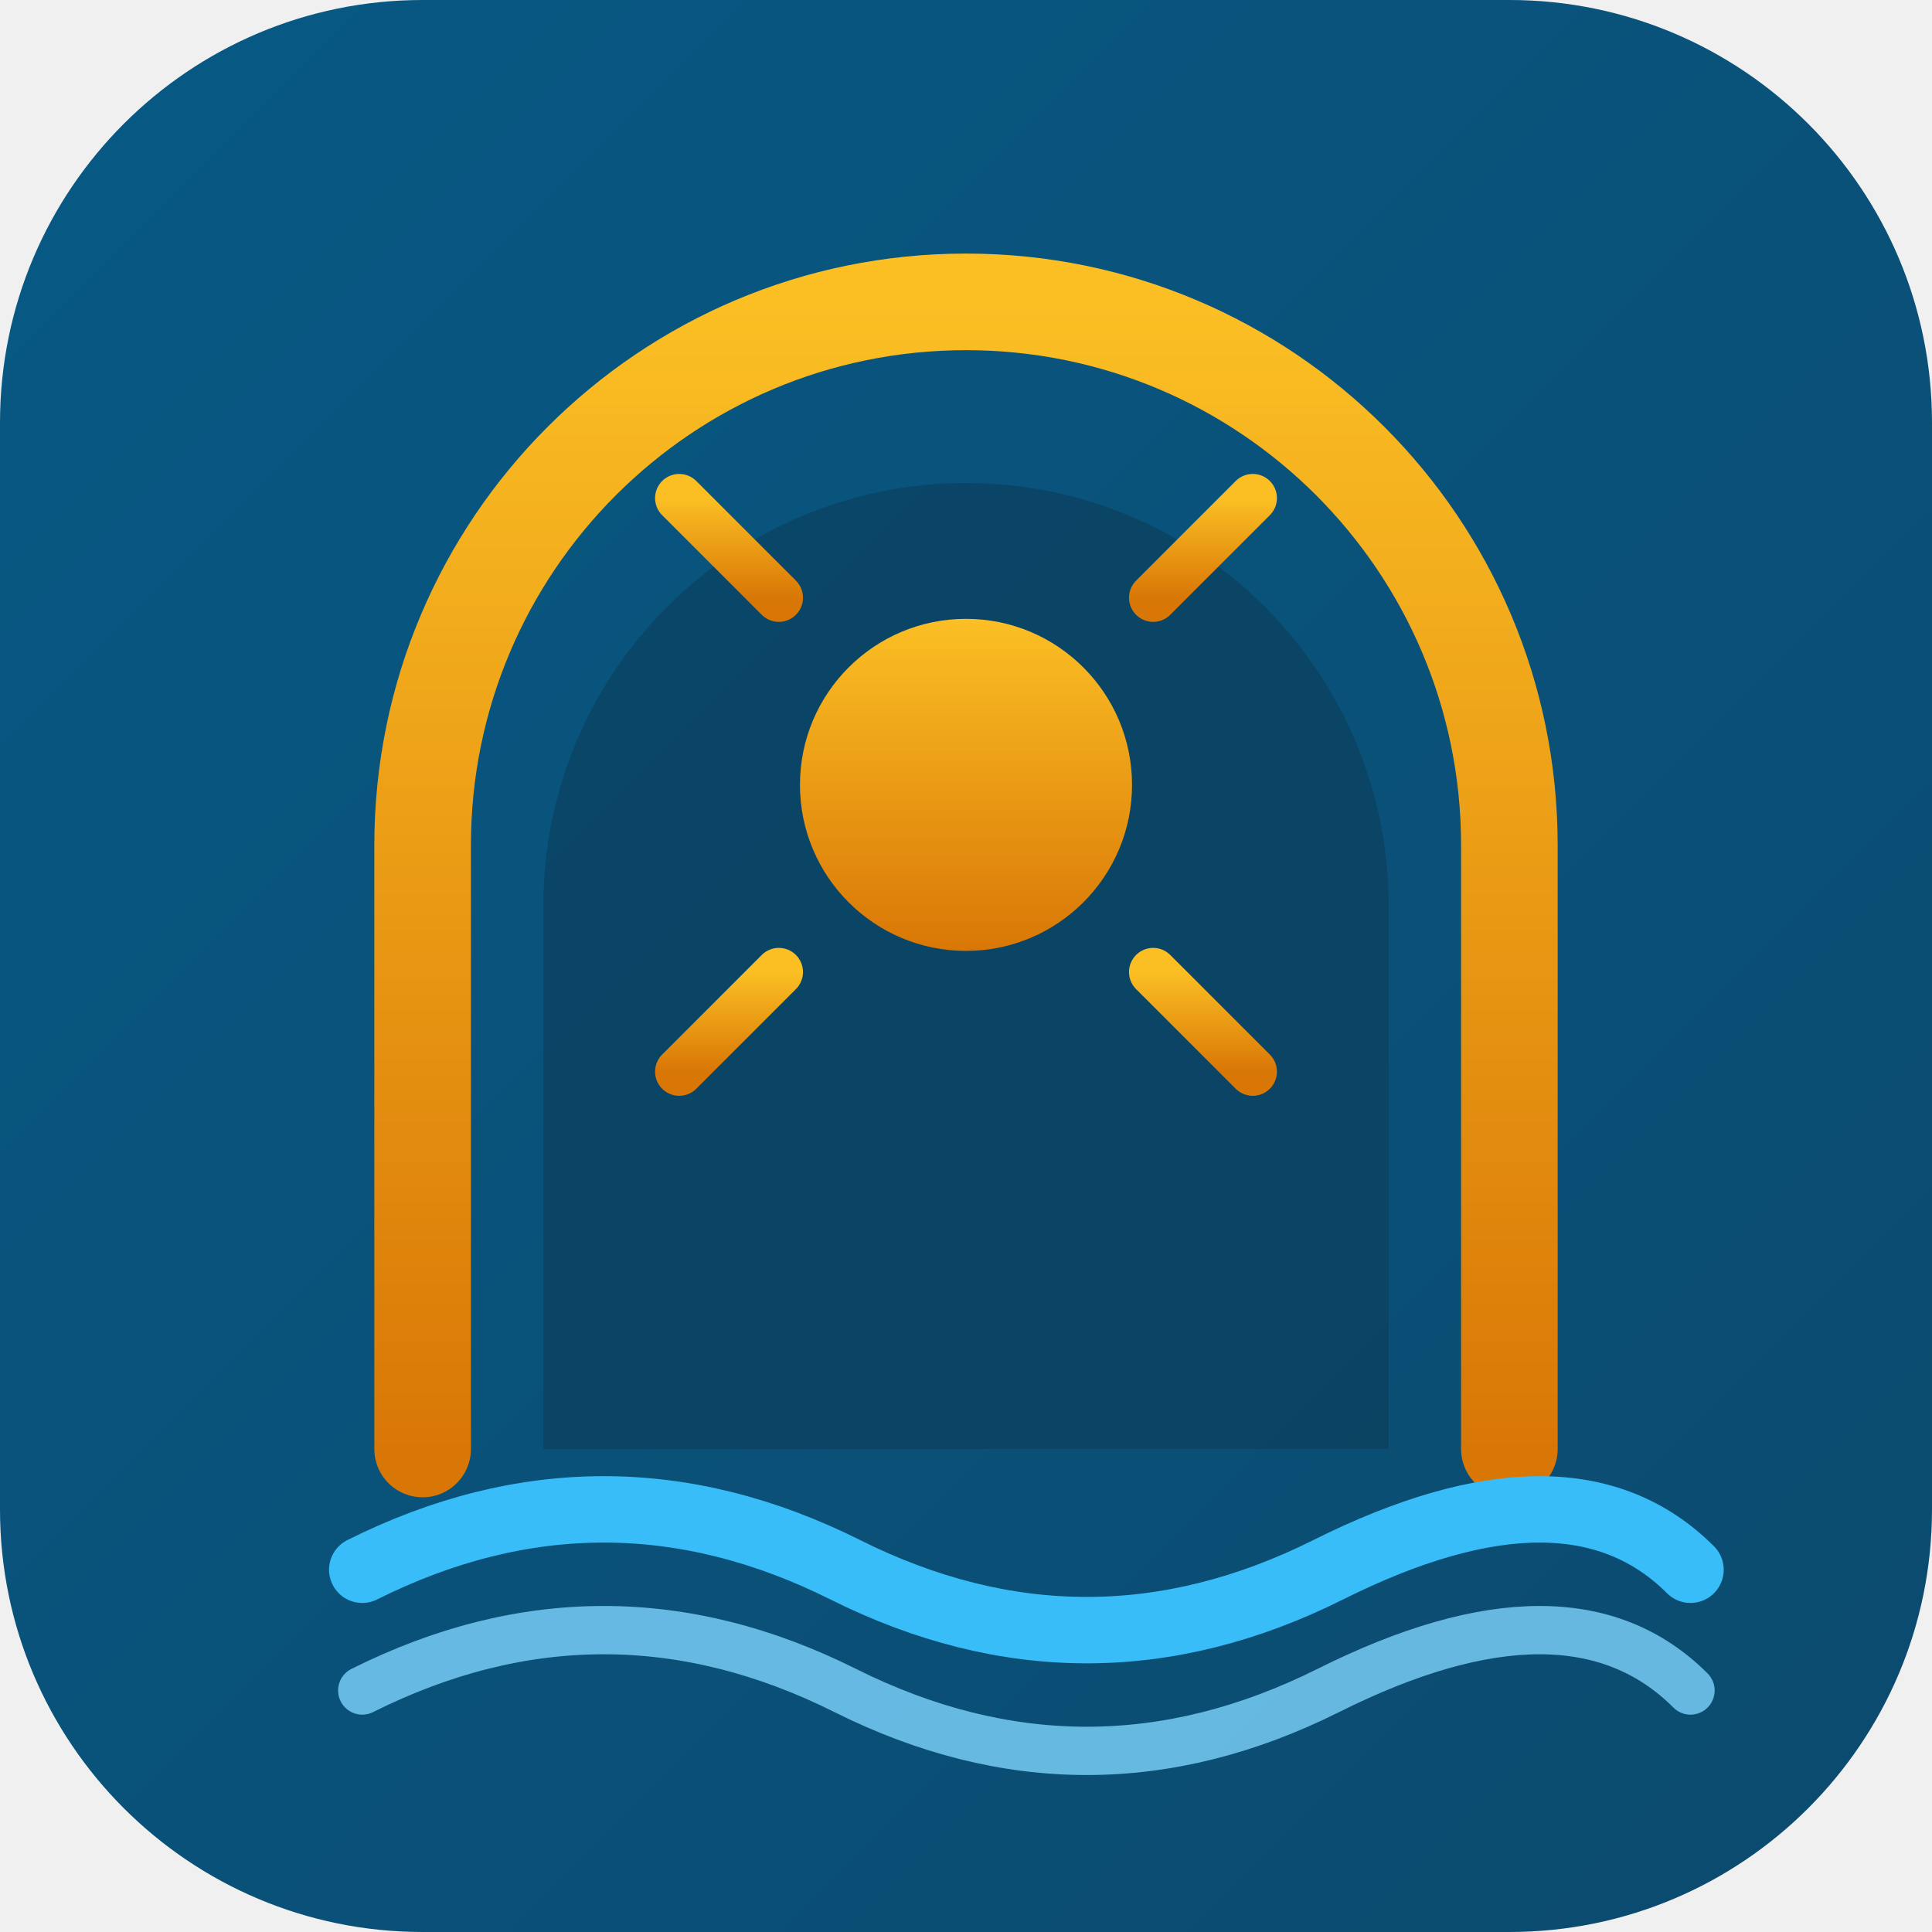
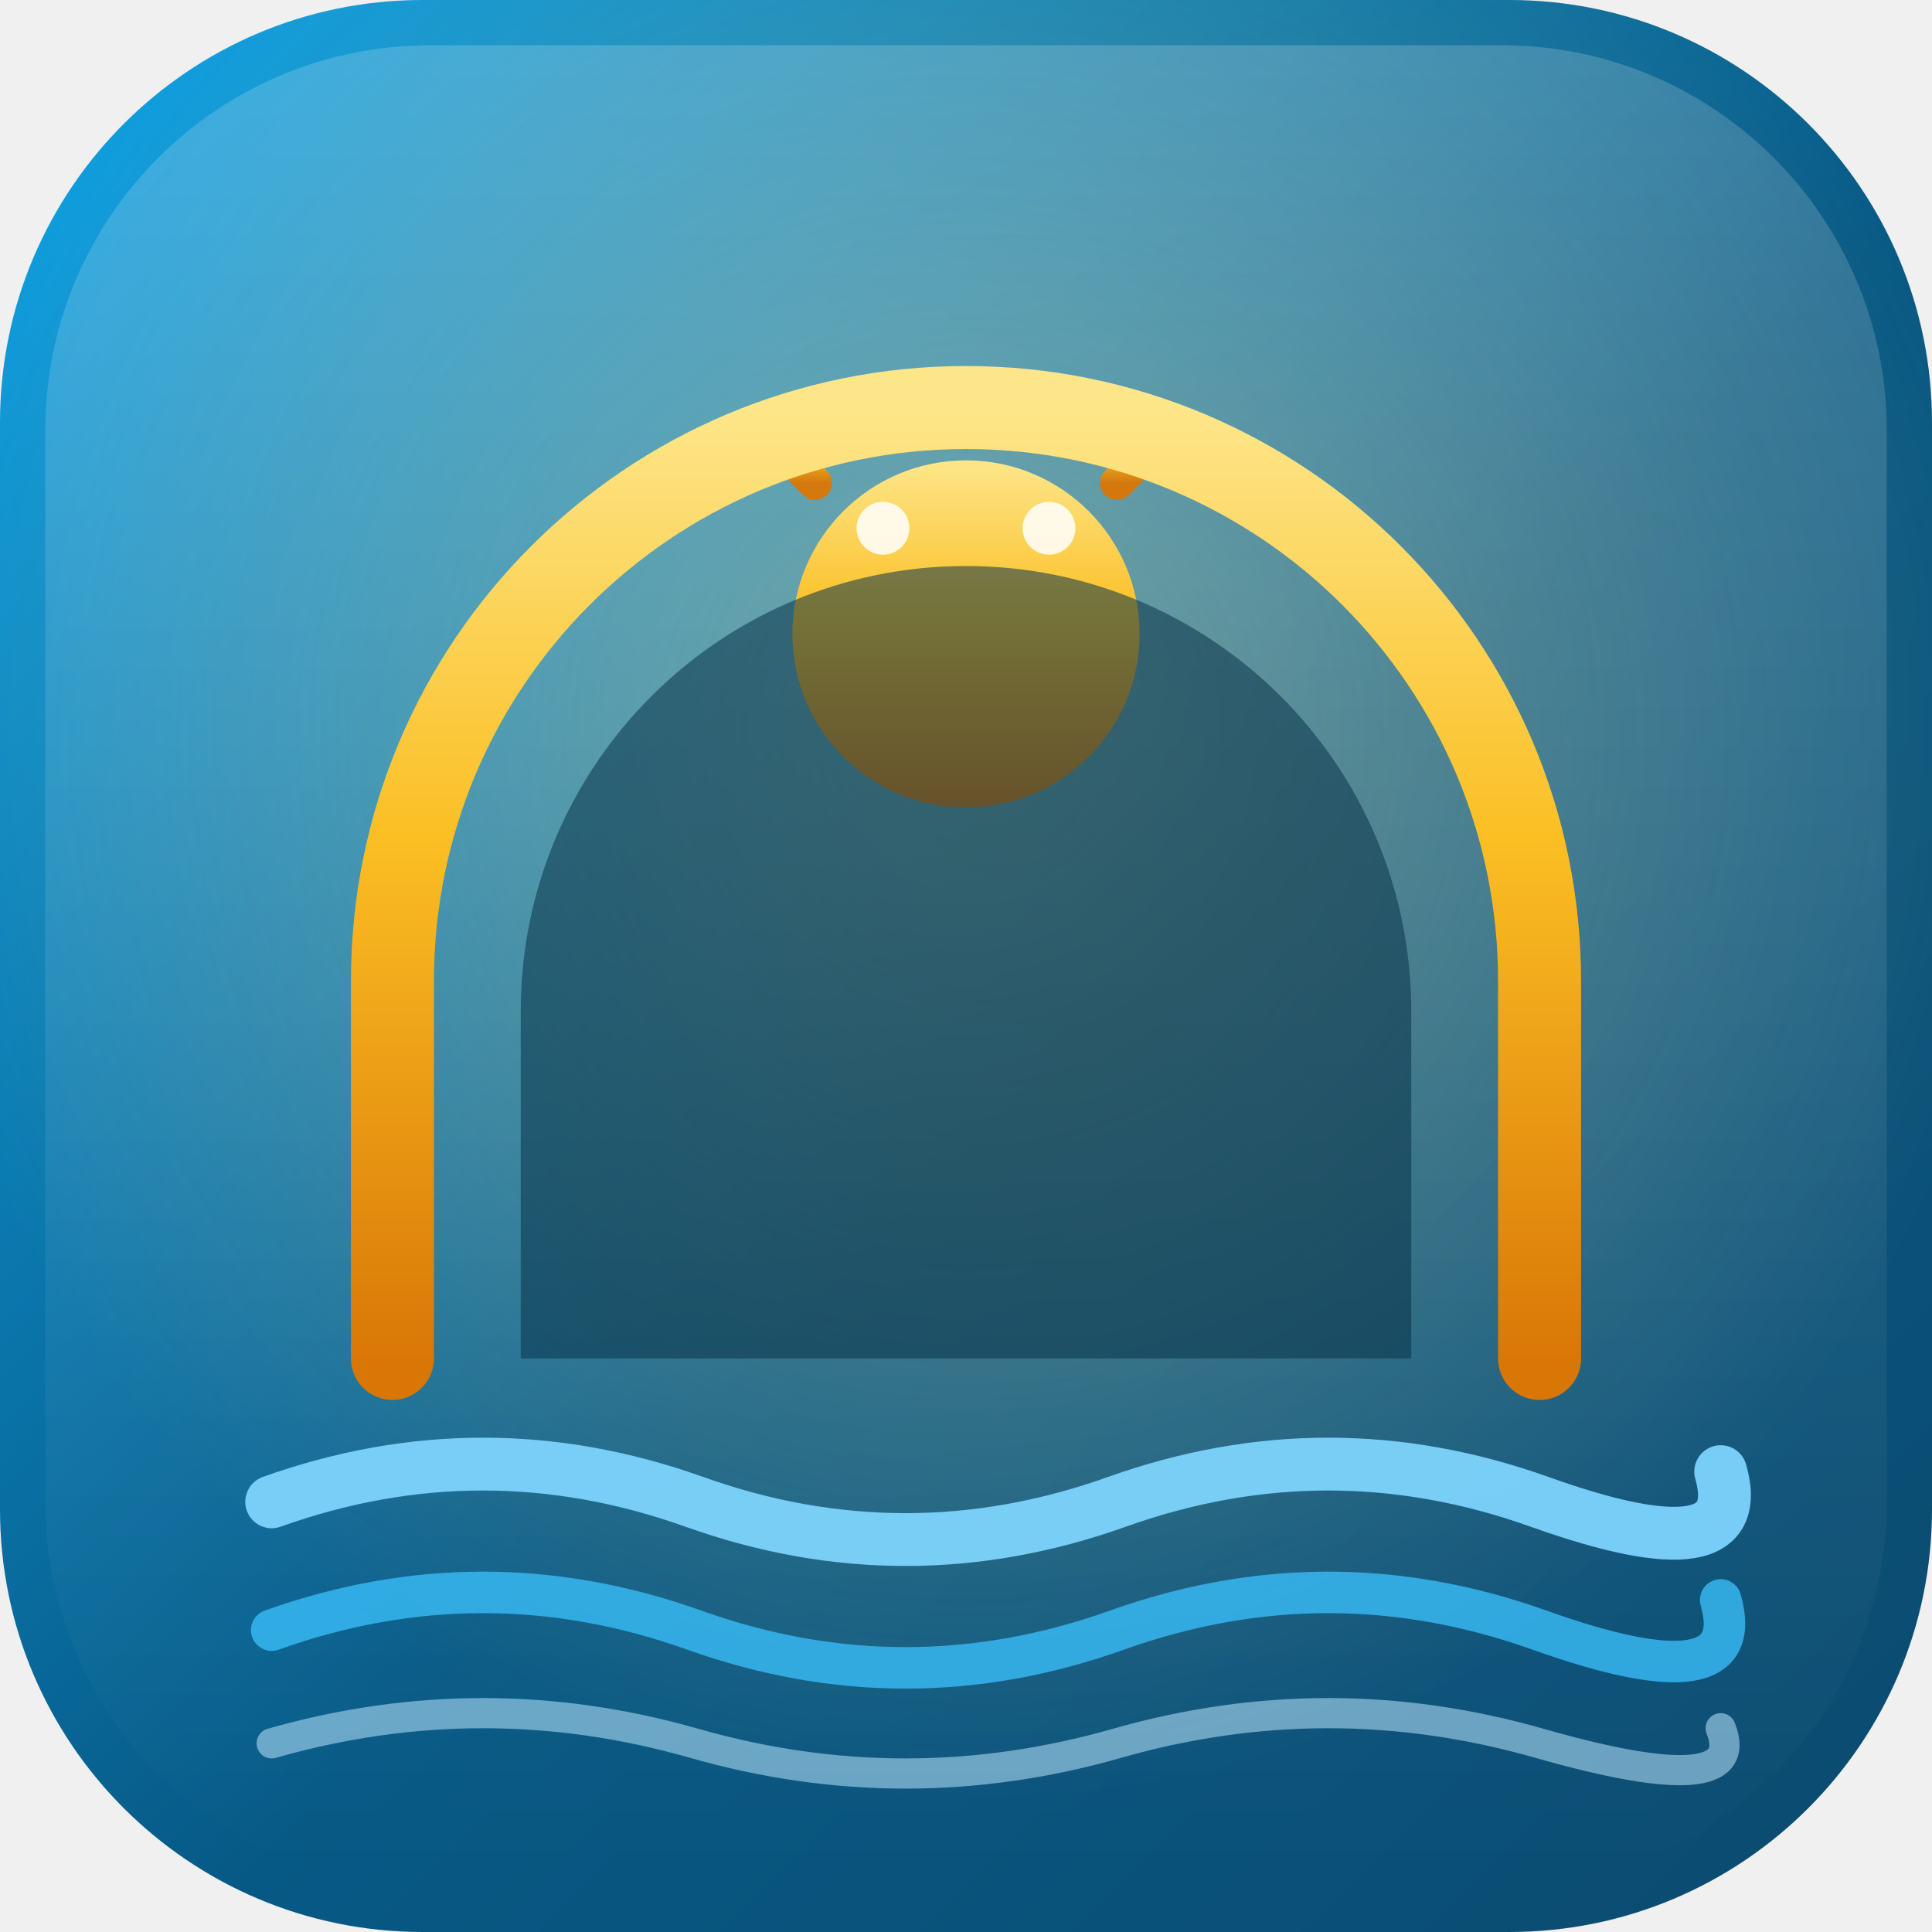
- <svg xmlns="http://www.w3.org/2000/svg" viewBox="0 0 64 64" fill="none">
+ <svg xmlns="http://www.w3.org/2000/svg" viewBox="0 0 512 512" fill="none" role="img" aria-label="قناوي">
  <defs>
-     <linearGradient id="bg" x1="0" x2="1" y1="0" y2="1">
-       <stop offset="0" stop-color="#075985" />
+     <linearGradient id="qnBg" x1="0" x2="1" y1="0" y2="1">
+       <stop offset="0" stop-color="#0ea5e9" />
+       <stop offset=".55" stop-color="#075985" />
      <stop offset="1" stop-color="#0c4a6e" />
    </linearGradient>
-     <linearGradient id="gold" x1="0" x2="0" y1="0" y2="1">
-       <stop offset="0" stop-color="#fbbf24" />
+     <linearGradient id="qnGold" x1="0" x2="0" y1="0" y2="1">
+       <stop offset="0" stop-color="#fde68a" />
+       <stop offset=".45" stop-color="#fbbf24" />
      <stop offset="1" stop-color="#d97706" />
    </linearGradient>
+     <linearGradient id="qnSand" x1="0" x2="0" y1="0" y2="1">
+       <stop offset="0" stop-color="#ffffff" stop-opacity="0.18" />
+       <stop offset="1" stop-color="#ffffff" stop-opacity="0" />
+     </linearGradient>
+     <radialGradient id="qnGlow" cx=".5" cy=".38" r=".55">
+       <stop offset="0" stop-color="#fde68a" stop-opacity=".35" />
+       <stop offset="1" stop-color="#fde68a" stop-opacity="0" />
+     </radialGradient>
  </defs>
-   <rect width="64" height="64" rx="14" fill="url(#bg)" />
-   <path d="M14 48 V28 A18 18 0 0 1 50 28 V48" stroke="url(#gold)" stroke-width="3.2" fill="none" stroke-linecap="round" />
-   <path d="M18 48 V30 A14 14 0 0 1 46 30 V48" fill="#0b3a55" opacity="0.55" />
-   <circle cx="32" cy="26" r="5.5" fill="url(#gold)" />
-   <g stroke="url(#gold)" stroke-width="1.6" stroke-linecap="round">
-     <path d="M32 13 V18" />
-     <path d="M32 34 V39" />
-     <path d="M19 26 H24" />
-     <path d="M40 26 H45" />
-     <path d="M22.5 16.5 L25.8 19.8" />
-     <path d="M38.2 32.2 L41.5 35.5" />
-     <path d="M41.5 16.5 L38.2 19.8" />
-     <path d="M25.8 32.2 L22.5 35.5" />
+   <rect width="512" height="512" rx="112" fill="url(#qnBg)" />
+   <rect width="512" height="512" rx="112" fill="url(#qnGlow)" />
+   <rect x="12" y="12" width="488" height="488" rx="102" fill="url(#qnSand)" />
+   <circle cx="256" cy="168" r="46" fill="url(#qnGold)" />
+   <g stroke="url(#qnGold)" stroke-width="9" stroke-linecap="round" opacity=".95">
+     <line x1="256" y1="86" x2="256" y2="106" />
+     <line x1="184" y1="168" x2="204" y2="168" />
+     <line x1="308" y1="168" x2="328" y2="168" />
+     <line x1="202" y1="114" x2="216" y2="128" />
+     <line x1="296" y1="128" x2="310" y2="114" />
  </g>
-   <path d="M12 52 Q20 48 28 52 T44 52 T56 52" stroke="#38bdf8" stroke-width="2.2" fill="none" stroke-linecap="round" />
-   <path d="M12 56 Q20 52 28 56 T44 56 T56 56" stroke="#7dd3fc" stroke-width="1.6" fill="none" stroke-linecap="round" opacity="0.8" />
+   <path d="M104 360 V260 A152 152 0 0 1 408 260 V360" stroke="url(#qnGold)" stroke-width="22" fill="none" stroke-linecap="round" />
+   <path d="M138 360 V268 A118 118 0 0 1 374 268 V360" fill="#083349" opacity=".55" />
+   <circle cx="234" cy="140" r="7" fill="#ffffff" opacity=".85" />
+   <circle cx="278" cy="140" r="7" fill="#ffffff" opacity=".85" />
+   <path d="M72 398 Q128 378 184 398 T296 398 T408 398 T456 390" stroke="#7dd3fc" stroke-width="14" fill="none" stroke-linecap="round" opacity=".95" />
+   <path d="M72 432 Q128 412 184 432 T296 432 T408 432 T456 424" stroke="#38bdf8" stroke-width="11" fill="none" stroke-linecap="round" opacity=".8" />
+   <path d="M72 462 Q128 446 184 462 T296 462 T408 462 T456 458" stroke="#bae6fd" stroke-width="8" fill="none" stroke-linecap="round" opacity=".55" />
</svg>
